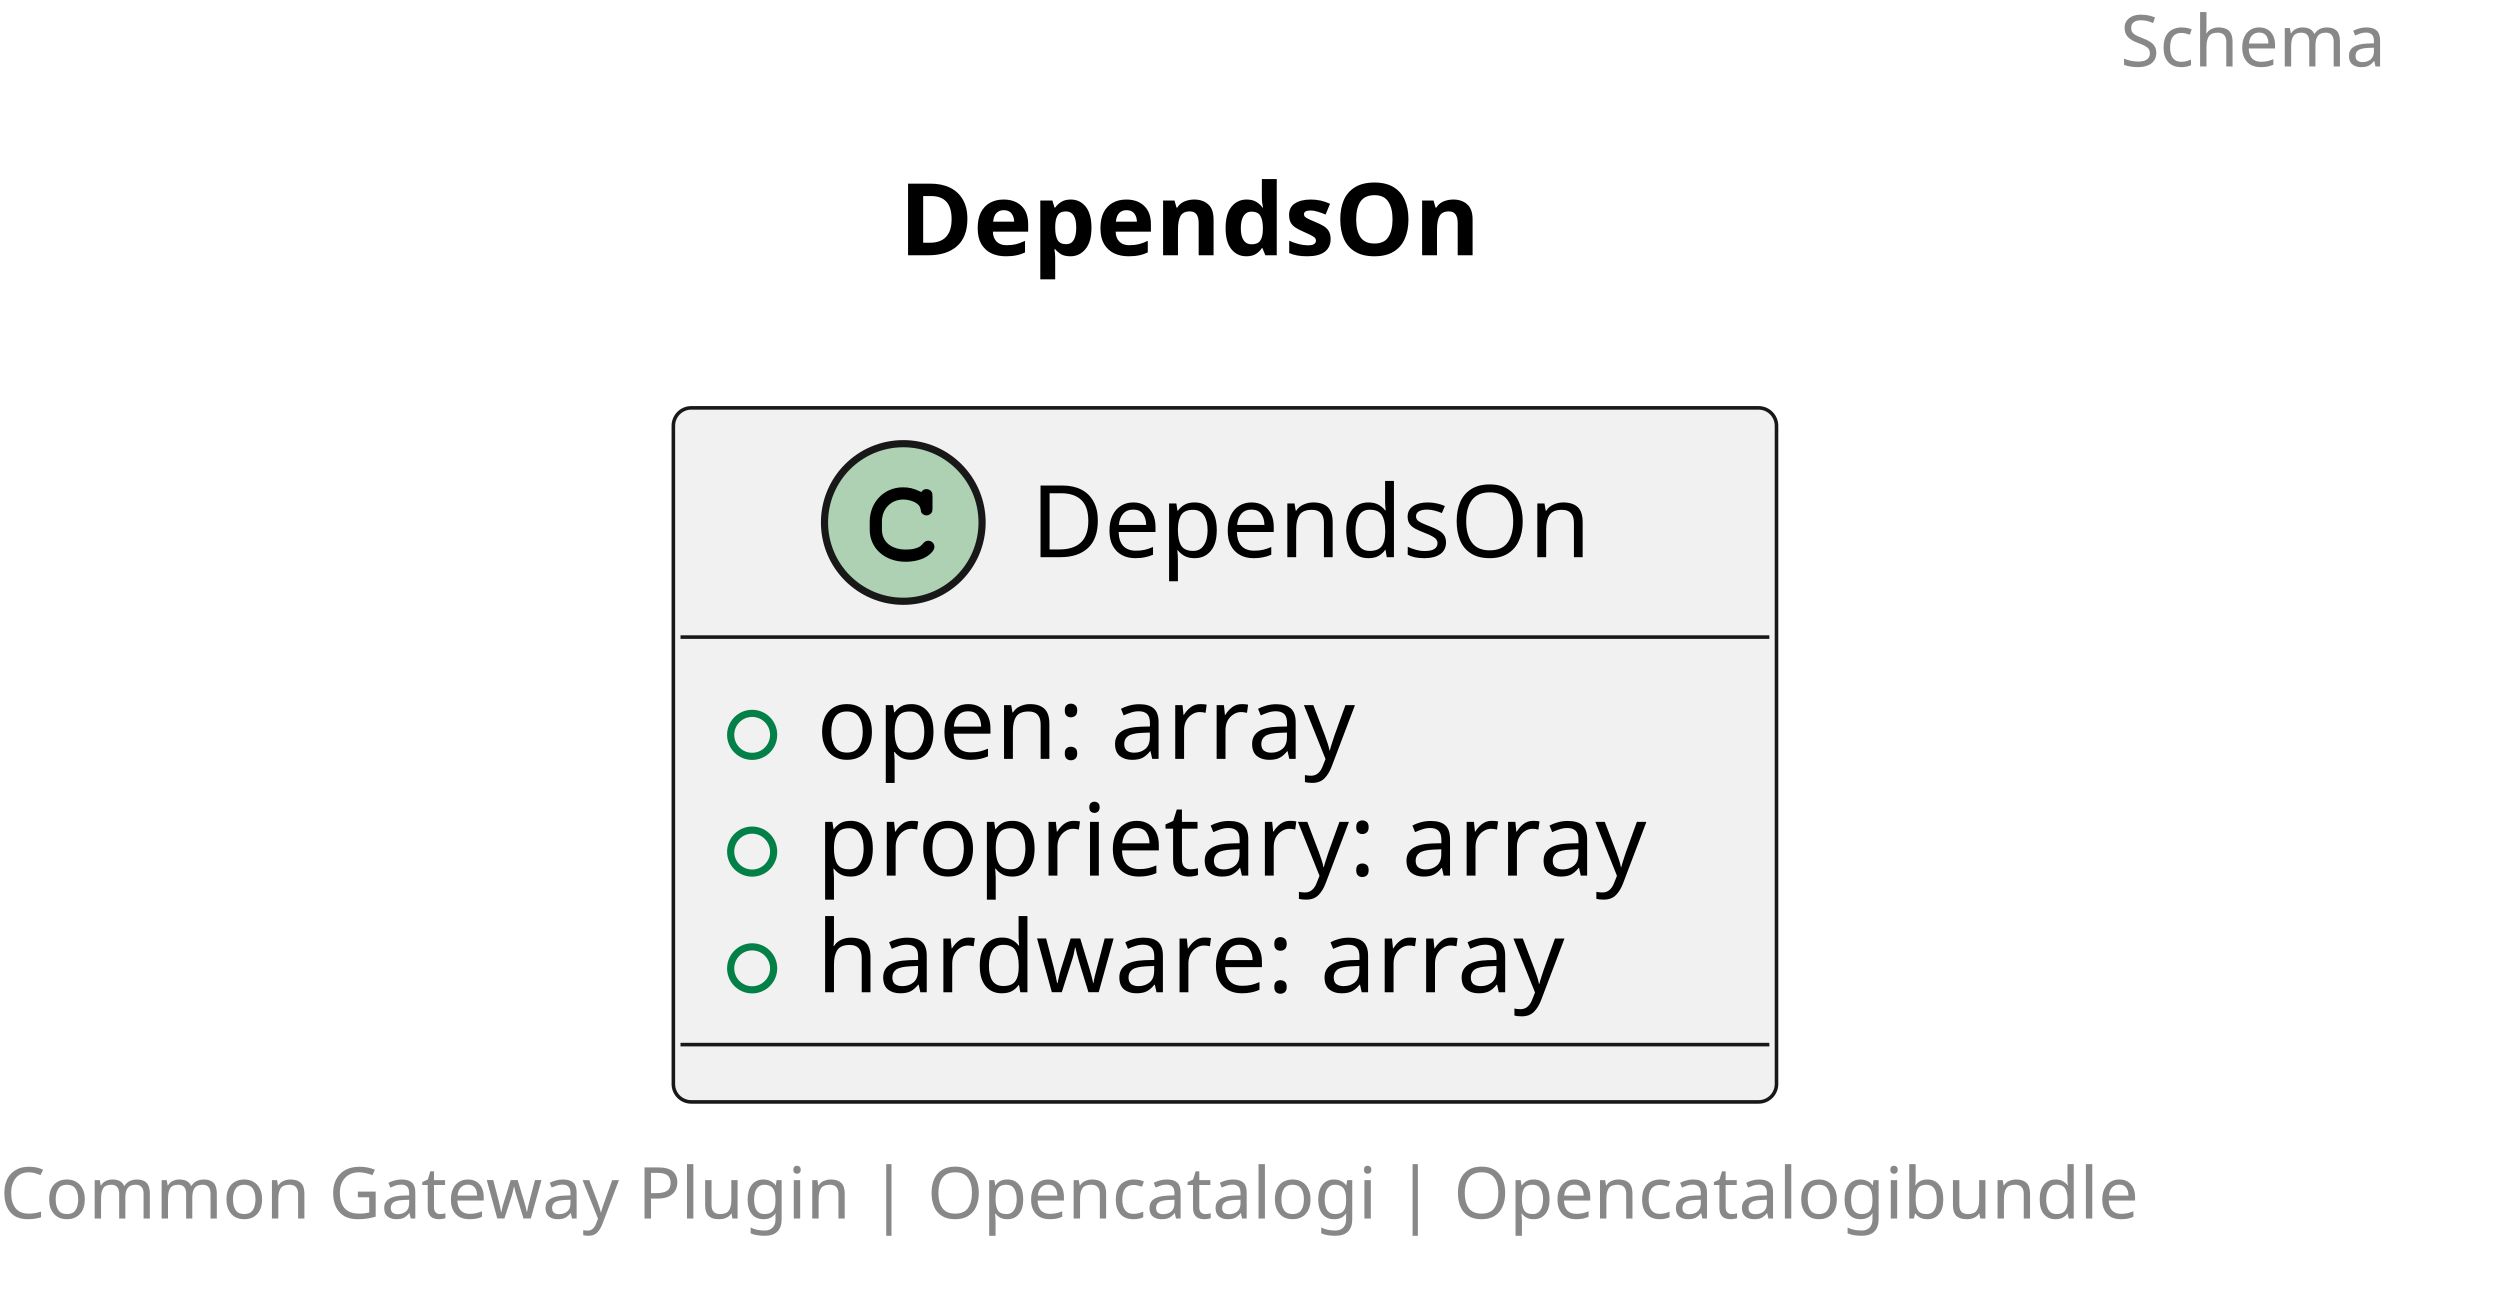
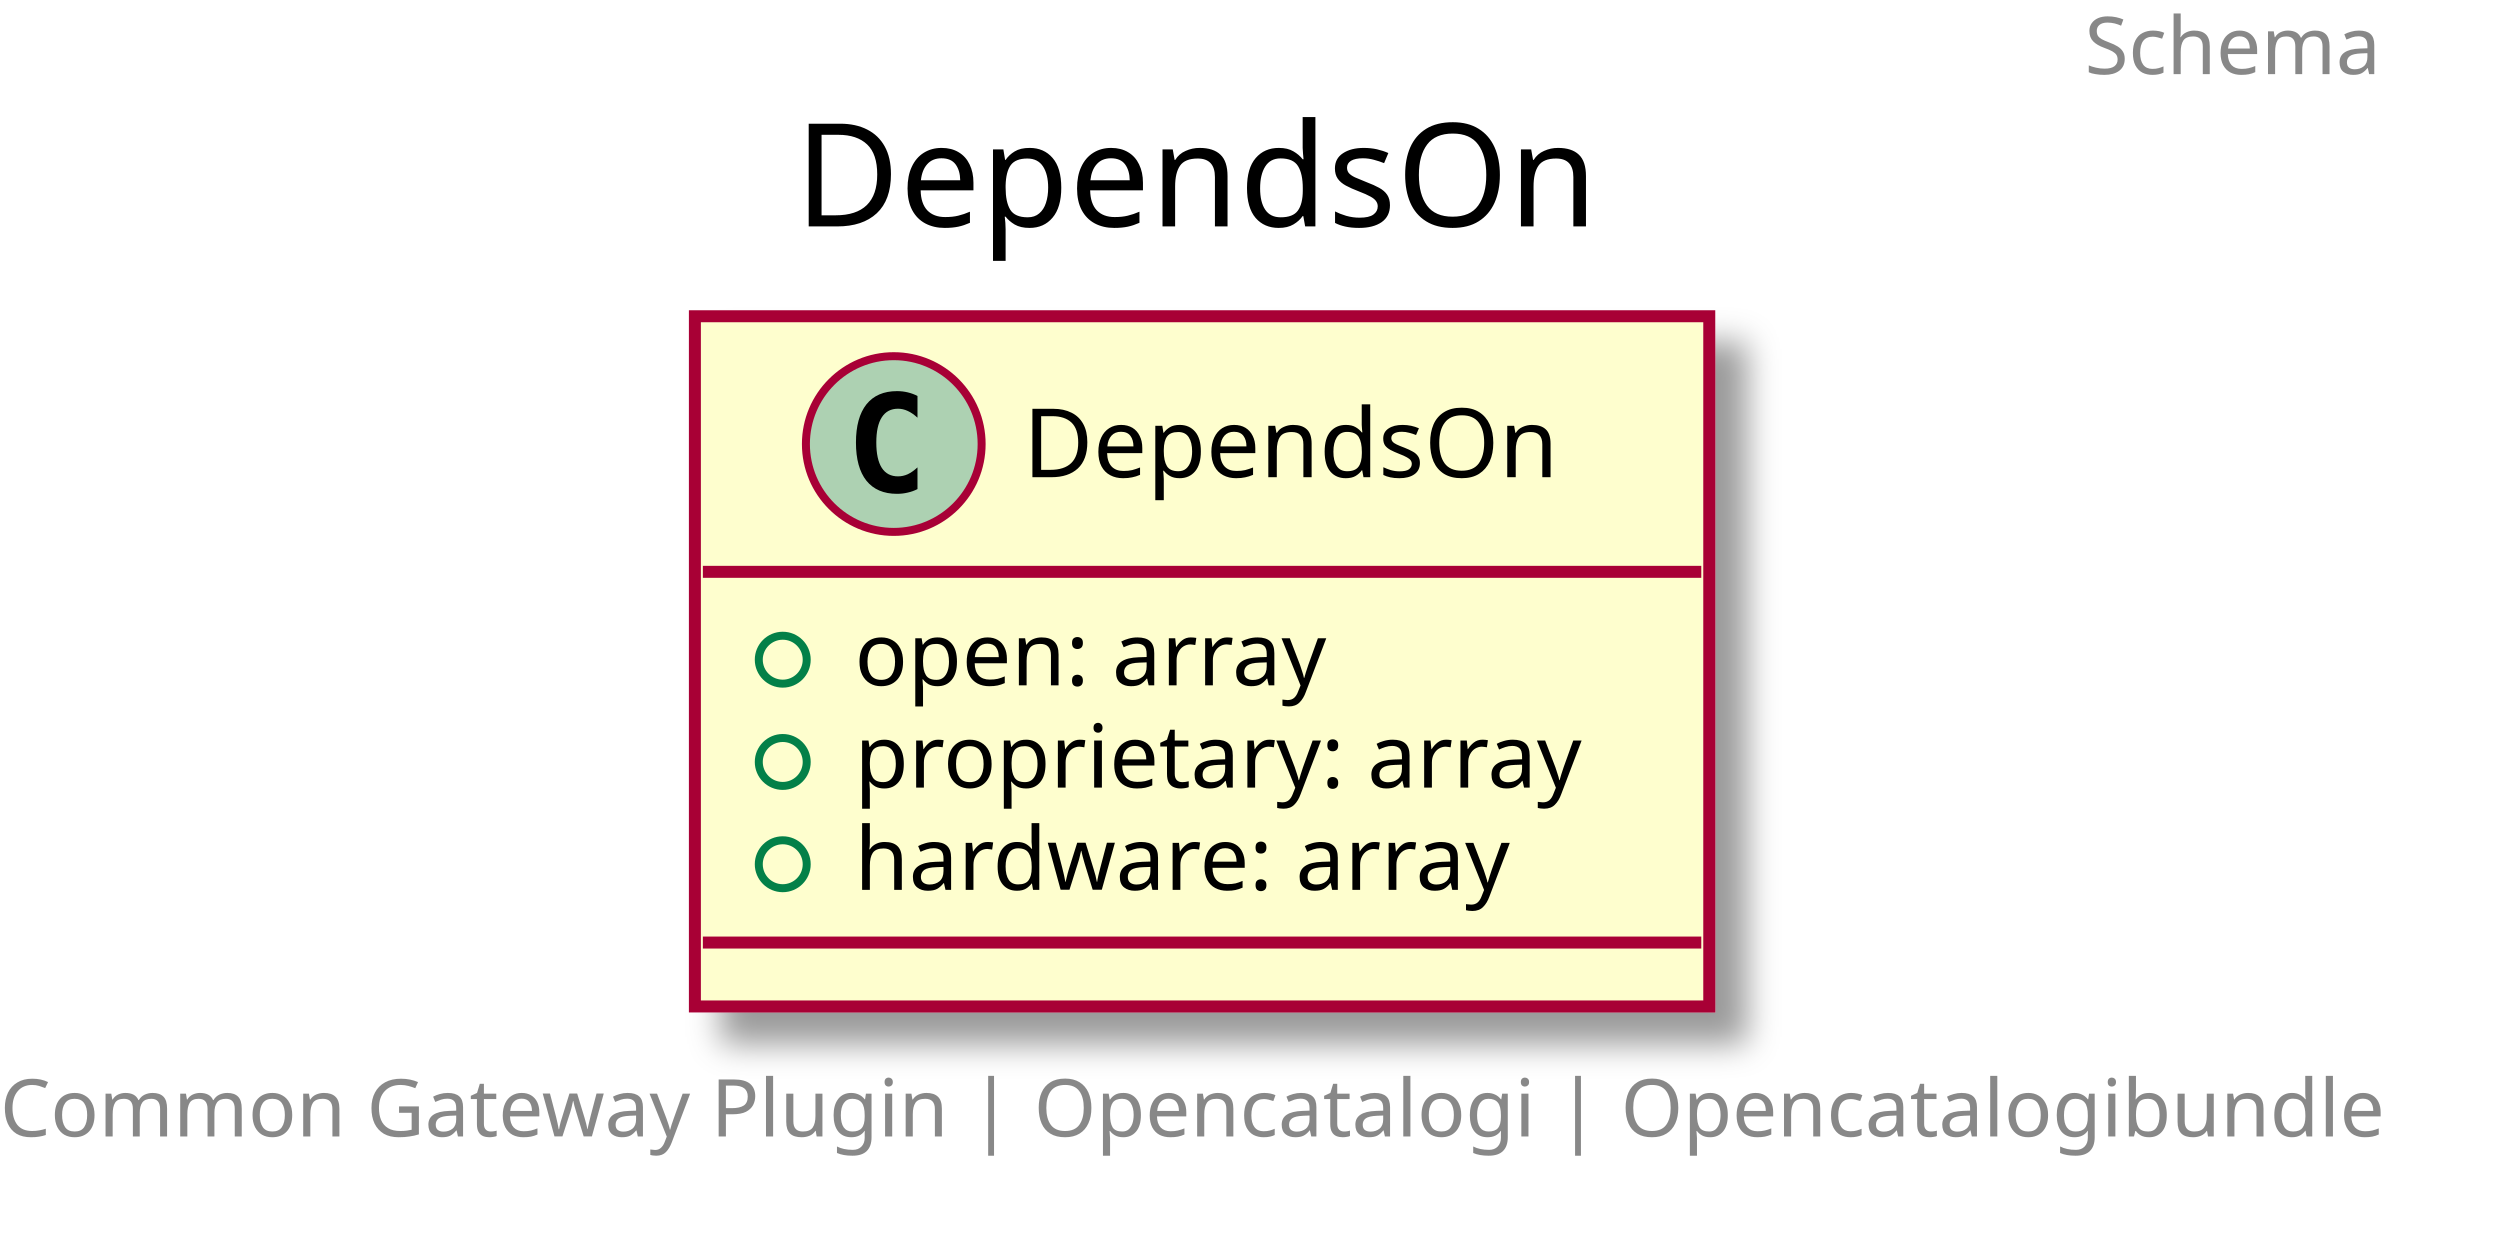
- <svg xmlns="http://www.w3.org/2000/svg" contentStyleType="text/css" height="180px" preserveAspectRatio="none" style="width:349px;height:180px;background:#FFFFFF;" version="1.1" viewBox="0 0 349 180" width="349px" zoomAndPan="magnify">
-   <defs />
+ <svg xmlns="http://www.w3.org/2000/svg" contentScriptType="application/ecmascript" contentStyleType="text/css" height="155px" preserveAspectRatio="none" style="width:313px;height:155px;" version="1.1" viewBox="0 0 313 155" width="313px" zoomAndPan="magnify">
+   <defs>
+     <filter height="300%" id="fzlo5g1puhoe1" width="300%" x="-1" y="-1">
+       <feGaussianBlur result="blurOut" stdDeviation="2.0" />
+       <feColorMatrix in="blurOut" result="blurOut2" type="matrix" values="0 0 0 0 0 0 0 0 0 0 0 0 0 0 0 0 0 0 .4 0" />
+       <feOffset dx="4.0" dy="4.0" in="blurOut2" result="blurOut3" />
+       <feBlend in="SourceGraphic" in2="blurOut3" mode="normal" />
+     </filter>
+   </defs>
  <g>
-     <text fill="#888888" font-family="sans-serif" font-size="10" lengthAdjust="spacing" textLength="45" x="296" y="9.282">Schema</text>
-     <text fill="#000000" font-family="sans-serif" font-size="14" font-weight="bold" lengthAdjust="spacing" textLength="90" x="125.5" y="35.636">DependsOn</text>
-     <g id="elem_DependsOn">
-       <rect codeLine="5" fill="#F1F1F1" height="96.891" id="DependsOn" rx="2.5" ry="2.5" style="stroke:#181818;stroke-width:0.5;" width="154" x="94" y="56.938" />
-       <ellipse cx="126.1" cy="72.938" fill="#ADD1B2" rx="11" ry="11" style="stroke:#181818;stroke-width:1.0;" />
-       <path d="M128.444,68.609 C127.506,68.172 126.912,68.031 126.037,68.031 C123.412,68.031 121.412,70.109 121.412,72.828 L121.412,73.953 C121.412,76.531 123.522,78.422 126.412,78.422 C127.631,78.422 128.787,78.125 129.537,77.578 C130.116,77.172 130.444,76.719 130.444,76.328 C130.444,75.875 130.053,75.484 129.584,75.484 C129.366,75.484 129.162,75.562 128.975,75.75 C128.522,76.234 128.522,76.234 128.334,76.328 C127.912,76.594 127.225,76.719 126.459,76.719 C124.412,76.719 123.116,75.625 123.116,73.922 L123.116,72.828 C123.116,71.047 124.366,69.734 126.1,69.734 C126.678,69.734 127.287,69.891 127.756,70.141 C128.241,70.422 128.412,70.641 128.506,71.047 C128.569,71.453 128.6,71.578 128.741,71.703 C128.881,71.844 129.116,71.953 129.334,71.953 C129.6,71.953 129.866,71.812 130.037,71.594 C130.147,71.438 130.178,71.25 130.178,70.828 L130.178,69.406 C130.178,68.969 130.162,68.844 130.069,68.688 C129.912,68.422 129.631,68.281 129.334,68.281 C129.037,68.281 128.834,68.375 128.616,68.688 L128.444,68.609 Z " fill="#000000" />
-       <text fill="#000000" font-family="sans-serif" font-size="14" lengthAdjust="spacing" textLength="84" x="143.9" y="77.784">DependsOn</text>
-       <line style="stroke:#181818;stroke-width:0.5;" x1="95" x2="247" y1="88.938" y2="88.938" />
-       <ellipse cx="105" cy="102.586" fill="none" rx="3" ry="3" style="stroke:#038048;stroke-width:1.0;" />
-       <text fill="#000000" font-family="sans-serif" font-size="14" lengthAdjust="spacing" textLength="82" x="114" y="105.933">open: array</text>
-       <ellipse cx="105" cy="118.883" fill="none" rx="3" ry="3" style="stroke:#038048;stroke-width:1.0;" />
-       <text fill="#000000" font-family="sans-serif" font-size="14" lengthAdjust="spacing" textLength="128" x="114" y="122.23">proprietary: array</text>
-       <ellipse cx="105" cy="135.18" fill="none" rx="3" ry="3" style="stroke:#038048;stroke-width:1.0;" />
-       <text fill="#000000" font-family="sans-serif" font-size="14" lengthAdjust="spacing" textLength="111" x="114" y="138.526">hardware: array</text>
-       <line style="stroke:#181818;stroke-width:0.5;" x1="95" x2="247" y1="145.828" y2="145.828" />
-     </g>
-     <text fill="#888888" font-family="sans-serif" font-size="10" lengthAdjust="spacing" textLength="341" x="0" y="170.11">Common Gateway Plugin | Opencatalogi | Opencatalogibundle</text>
+     <text fill="#888888" font-family="sans-serif" font-size="10" lengthAdjust="spacingAndGlyphs" textLength="40" x="261" y="9.282">Schema</text>
+     <text fill="#000000" font-family="sans-serif" font-size="18" lengthAdjust="spacingAndGlyphs" textLength="102" x="99.5" y="28.349">DependsOn</text>
+     <rect fill="#FEFECE" filter="url(#fzlo5g1puhoe1)" height="86.414" id="DependsOn" style="stroke: #A80036; stroke-width: 1.5;" width="127" x="87" y="39.594" />
+     <ellipse cx="111.9" cy="55.594" fill="#ADD1B2" rx="11" ry="11" style="stroke: #A80036; stroke-width: 1.0;" />
+     <path d="M114.869,61.234 Q114.291,61.531 113.65,61.672 Q113.009,61.828 112.306,61.828 Q109.806,61.828 108.478,60.188 Q107.166,58.531 107.166,55.406 Q107.166,52.281 108.478,50.625 Q109.806,48.969 112.306,48.969 Q113.009,48.969 113.65,49.125 Q114.306,49.281 114.869,49.578 L114.869,52.297 Q114.244,51.719 113.65,51.453 Q113.056,51.172 112.431,51.172 Q111.088,51.172 110.4,52.25 Q109.713,53.312 109.713,55.406 Q109.713,57.5 110.4,58.578 Q111.088,59.641 112.431,59.641 Q113.056,59.641 113.65,59.375 Q114.244,59.094 114.869,58.516 L114.869,61.234 Z " />
+     <text fill="#000000" font-family="sans-serif" font-size="12" lengthAdjust="spacingAndGlyphs" textLength="73" x="128.1" y="59.748">DependsOn</text>
+     <line style="stroke: #A80036; stroke-width: 1.5;" x1="88" x2="213" y1="71.594" y2="71.594" />
+     <ellipse cx="98" cy="82.594" fill="none" rx="3" ry="3" style="stroke: #038048; stroke-width: 1.0;" />
+     <text fill="#000000" font-family="sans-serif" font-size="11" lengthAdjust="spacingAndGlyphs" textLength="66" x="107" y="85.804">open: array</text>
+     <ellipse cx="98" cy="95.398" fill="none" rx="3" ry="3" style="stroke: #038048; stroke-width: 1.0;" />
+     <text fill="#000000" font-family="sans-serif" font-size="11" lengthAdjust="spacingAndGlyphs" textLength="101" x="107" y="98.609">proprietary: array</text>
+     <ellipse cx="98" cy="108.203" fill="none" rx="3" ry="3" style="stroke: #038048; stroke-width: 1.0;" />
+     <text fill="#000000" font-family="sans-serif" font-size="11" lengthAdjust="spacingAndGlyphs" textLength="92" x="107" y="111.414">hardware: array</text>
+     <line style="stroke: #A80036; stroke-width: 1.5;" x1="88" x2="213" y1="118.008" y2="118.008" />
+     <text fill="#888888" font-family="sans-serif" font-size="10" lengthAdjust="spacingAndGlyphs" textLength="301" x="0" y="142.29">Common Gateway Plugin | Opencatalogi | Opencatalogibundle</text>
  </g>
</svg>
